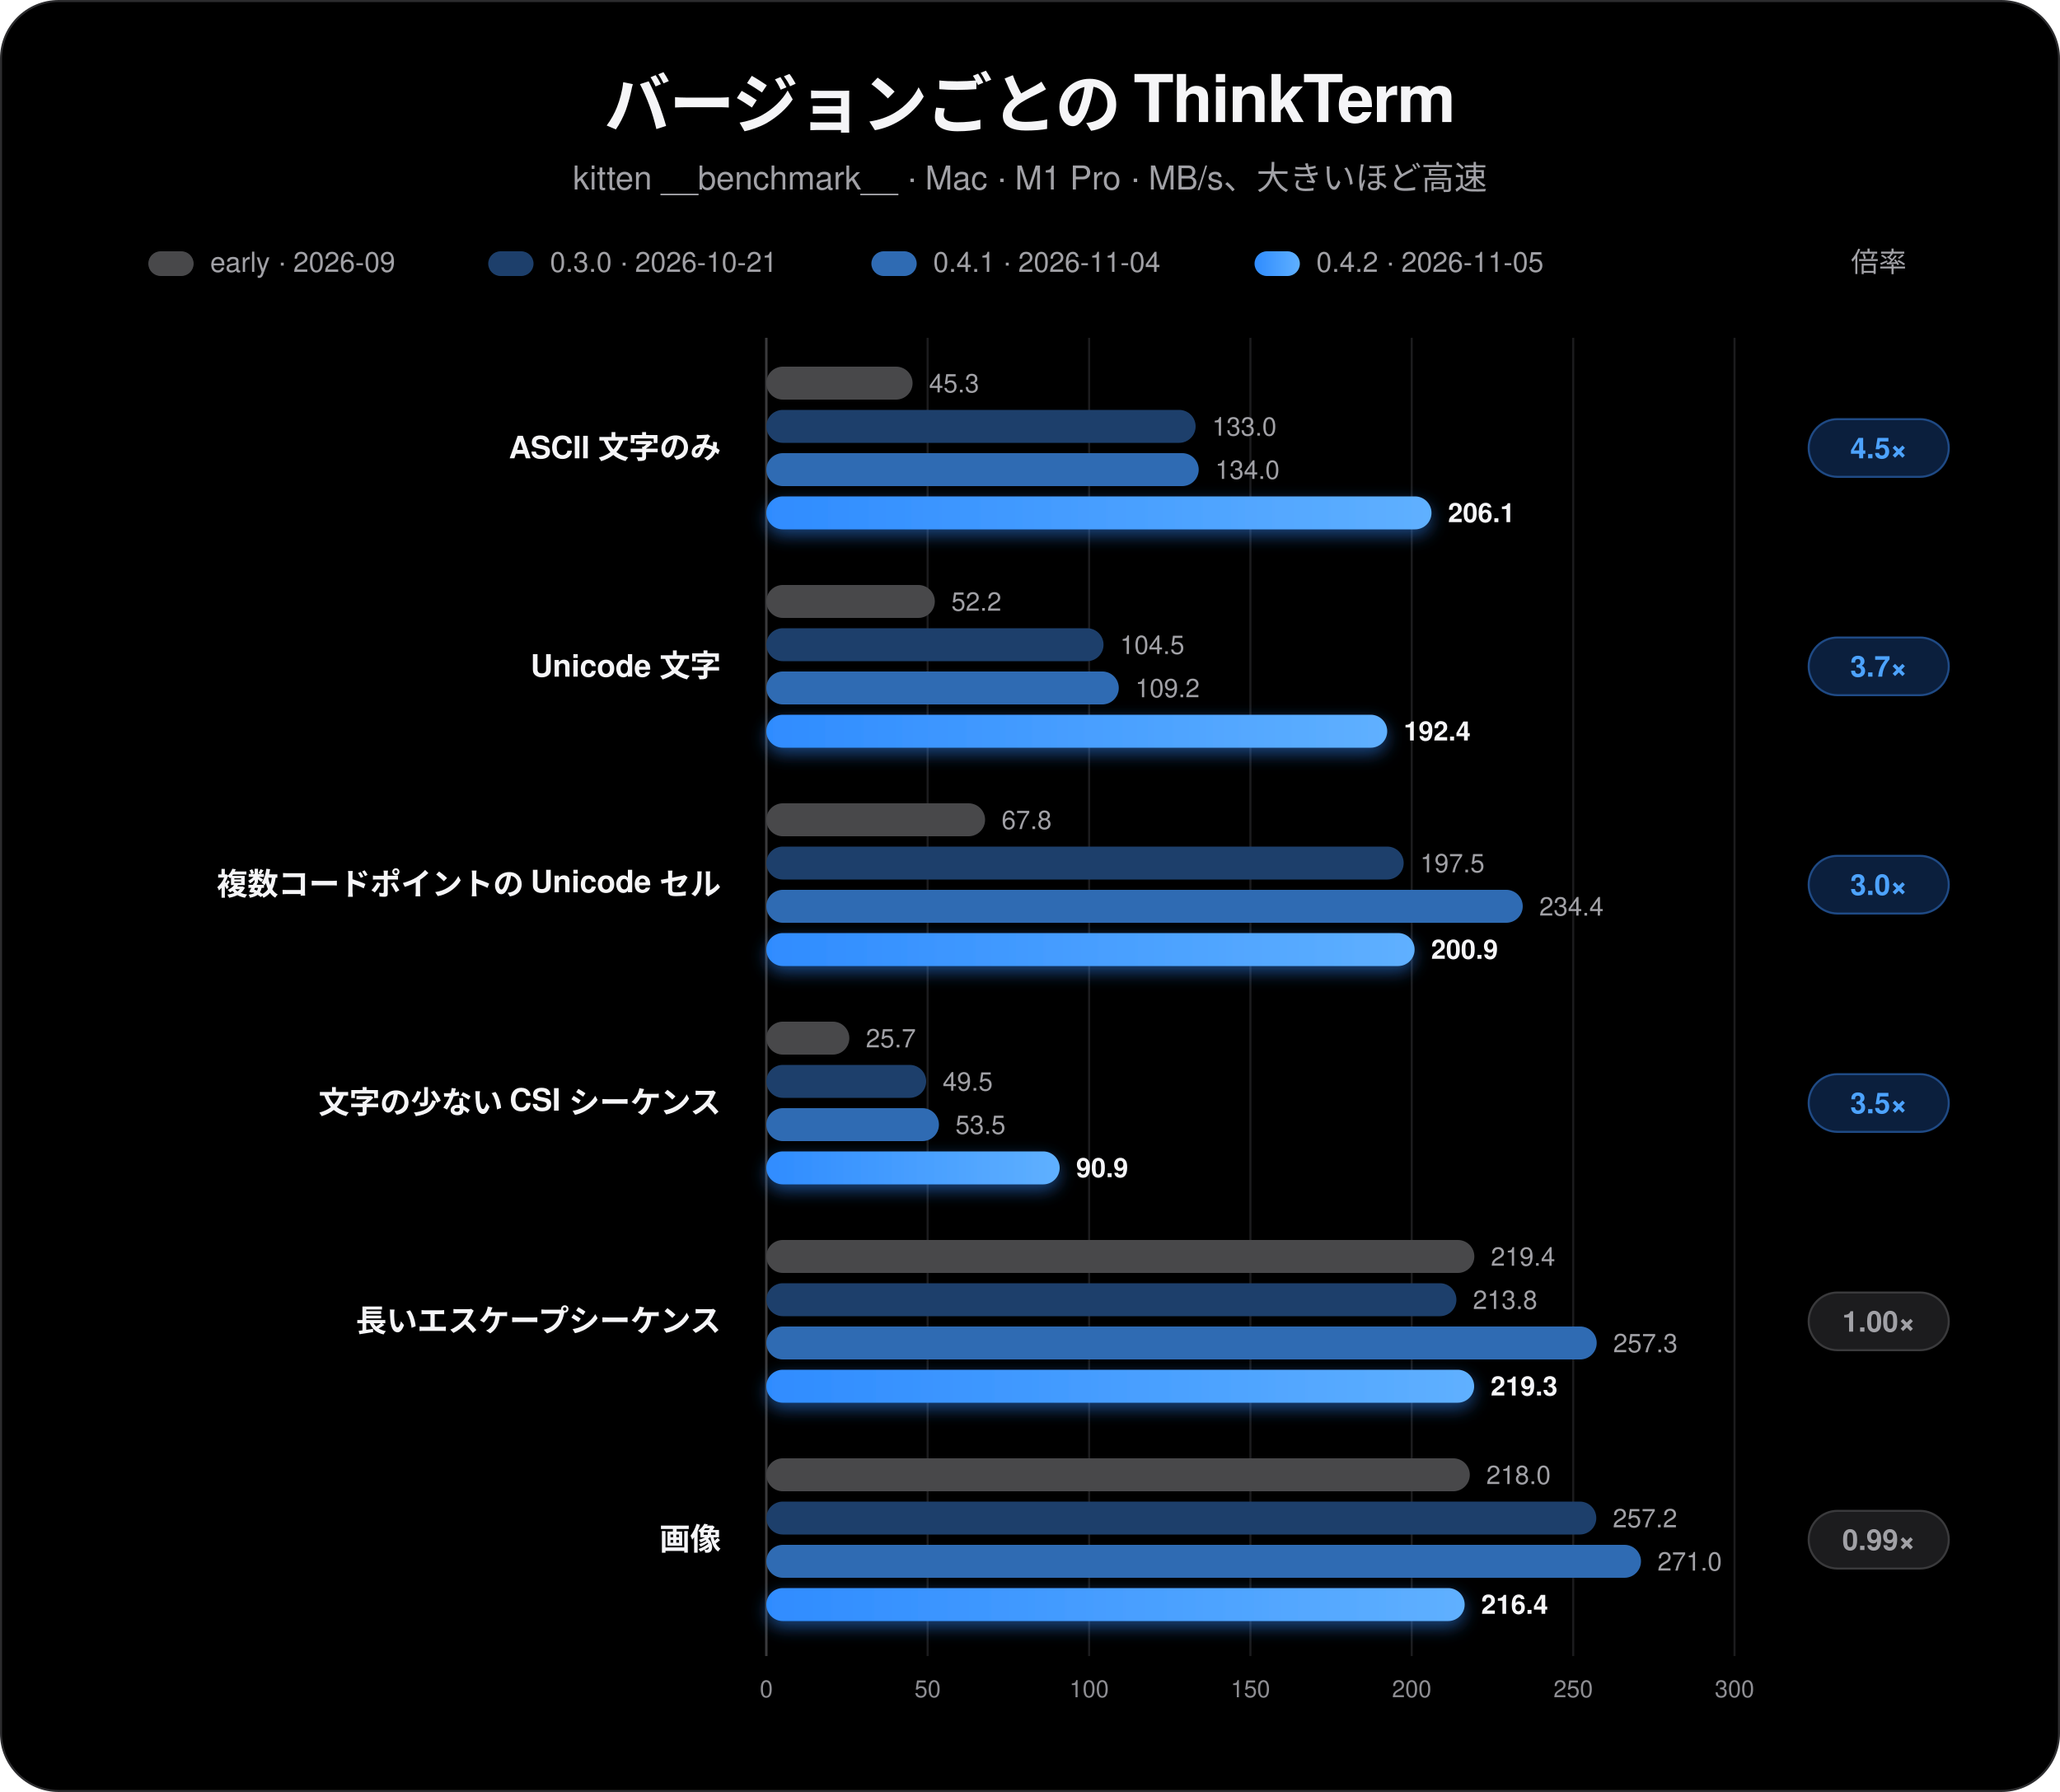
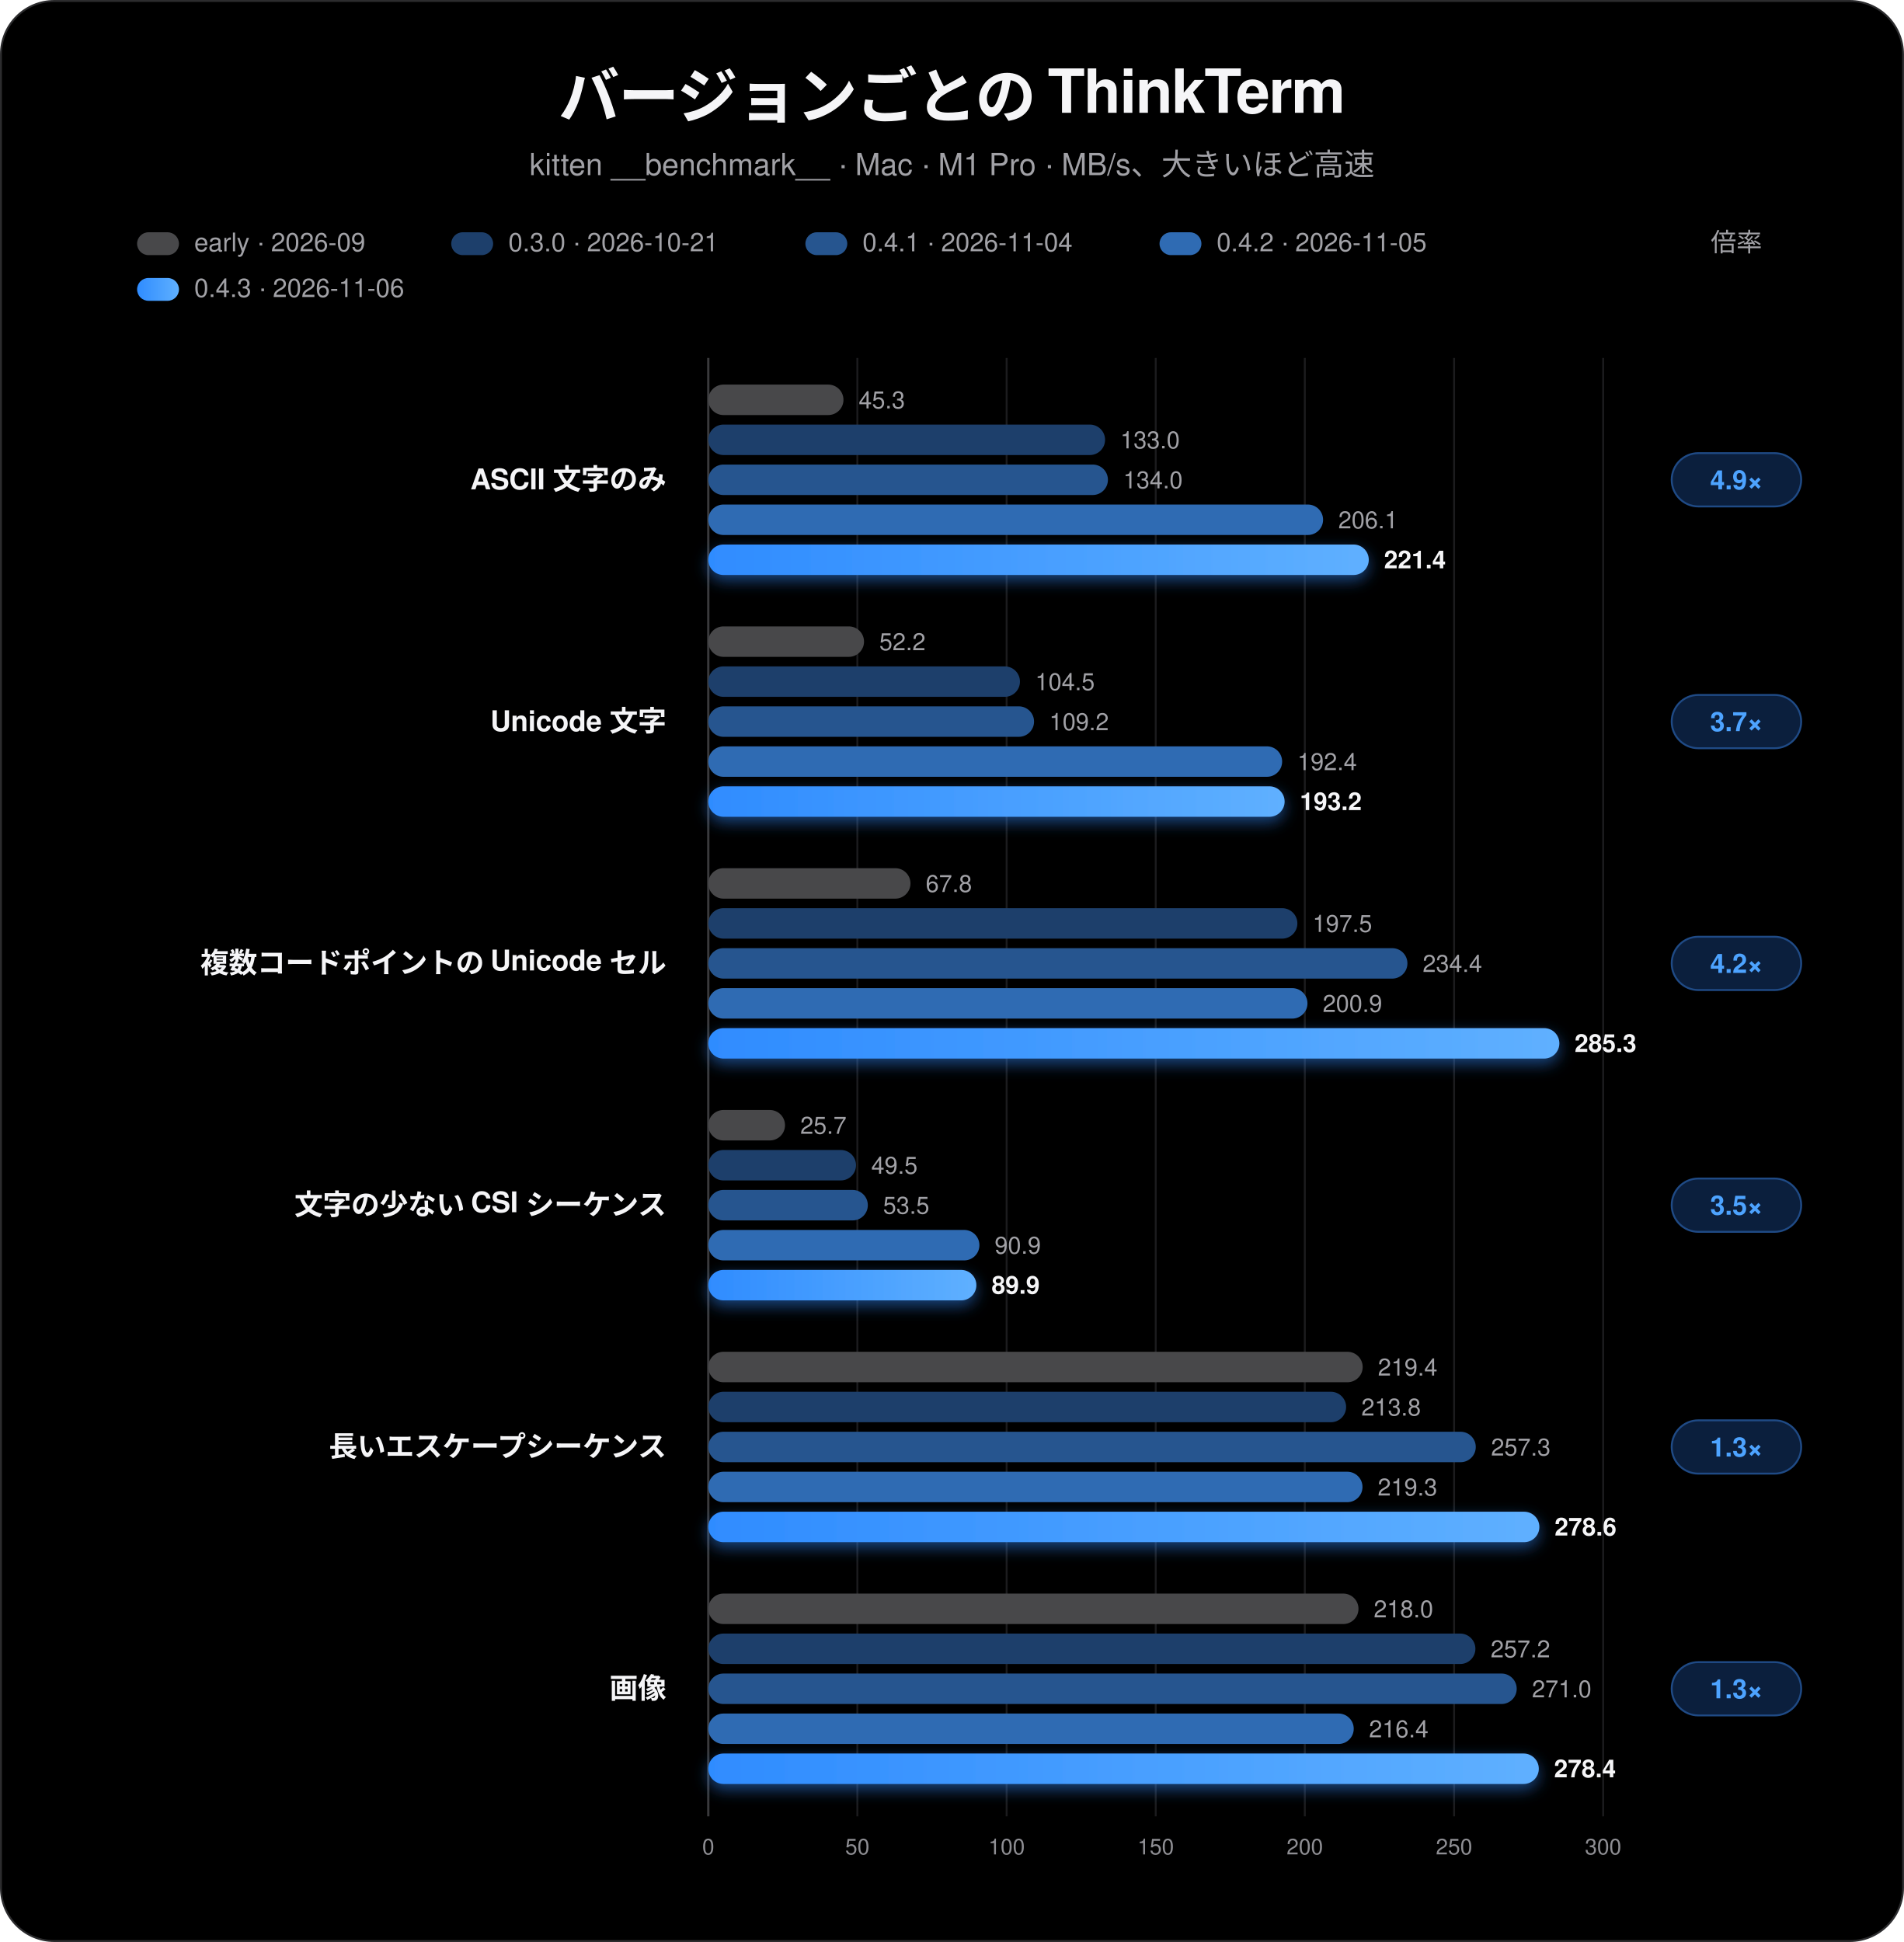
- <svg xmlns="http://www.w3.org/2000/svg" viewBox="0 0 1000 870" width="1000" height="870" role="img" aria-labelledby="t d">
+ <svg xmlns="http://www.w3.org/2000/svg" viewBox="0 0 1000 1020" width="1000" height="1020" role="img" aria-labelledby="t d">
  <defs>
    <linearGradient id="ours" x1="0" y1="0" x2="1" y2="0">
      <stop offset="0" stop-color="#2f8cff" />
      <stop offset="1" stop-color="#5fb0ff" />
    </linearGradient>
    <filter id="glow" x="-10%" y="-80%" width="120%" height="300%">
      <feDropShadow dx="0" dy="3" stdDeviation="4" flood-color="#2f8cff" flood-opacity="0.5" />
    </filter>
  </defs>
  <style>
text { font-family: -apple-system, BlinkMacSystemFont, 'SF Pro Display', 'SF Pro Text', 'Segoe UI', 'Helvetica Neue', Helvetica, Arial, 'Hiragino Sans', 'Hiragino Kaku Gothic ProN', 'Yu Gothic', 'Meiryo', 'Noto Sans CJK JP', sans-serif; fill: #f5f5f7; }
.headline { font-size: 32px; font-weight: 700; letter-spacing: -0.6px; }
.subhead { font-size: 16px; fill: #a1a1a6; }
.label { font-size: 15px; font-weight: 600; letter-spacing: -0.1px; }
.legend { font-size: 13.5px; font-weight: 500; fill: #a1a1a6; }
.val-ours { font-size: 13px; font-weight: 700; }
.val-theirs { font-size: 12.5px; font-weight: 500; fill: #a1a1a6; }
.tick { font-size: 11.5px; fill: #8e8e93; }
.caption { font-size: 13px; font-weight: 500; fill: #8e8e93; }
.grid { stroke: #1c1c1e; stroke-width: 1; }
.axis { stroke: #3a3a3c; stroke-width: 1.2; }
.ours { fill: url(#ours); }
.ours-bar { fill: url(#ours); filter: url(#glow); }
.theirs { fill: #48484a; }
.mid0 { fill: #1d3f6b; }
- .mid1 { fill: #2f6bb3; }
+ .mid1 { fill: #26558f; }
+ .mid2 { fill: #2f6bb3; }
.win { fill: #0b1f3d; stroke: #1f4a85; }
.win-t { font-size: 14px; font-weight: 700; fill: #4da3ff; }
.even { fill: #1c1c1e; stroke: #3a3a3c; }
.even-t { font-size: 14px; font-weight: 700; fill: #a1a1a6; }
</style>
-   <rect x="0.5" y="0.5" width="999" height="869" rx="28" fill="#000000" stroke="#2c2c2e" />
+   <rect x="0.5" y="0.5" width="999" height="1019" rx="28" fill="#000000" stroke="#2c2c2e" />
  <text x="500" y="62" class="headline" text-anchor="middle">バージョンごとの ThinkTerm</text>
  <text x="500" y="92" class="subhead" text-anchor="middle">kitten __benchmark__ · Mac · M1 Pro · MB/s、大きいほど高速</text>
  <rect x="72" y="122" width="22" height="12" rx="6" class="theirs" />
  <text x="102" y="132" class="legend">early · 2026-09</text>
  <rect x="237" y="122" width="22" height="12" rx="6" class="mid0" />
  <text x="267" y="132" class="legend">0.3.0 · 2026-10-21</text>
  <rect x="423" y="122" width="22" height="12" rx="6" class="mid1" />
  <text x="453" y="132" class="legend">0.4.1 · 2026-11-04</text>
-   <rect x="609" y="122" width="22" height="12" rx="6" class="ours" />
+   <rect x="609" y="122" width="22" height="12" rx="6" class="mid2" />
  <text x="639" y="132" class="legend">0.4.2 · 2026-11-05</text>
+   <rect x="72" y="146" width="22" height="12" rx="6" class="ours" />
+   <text x="102" y="156" class="legend">0.4.3 · 2026-11-06</text>
  <text x="912" y="132" class="legend" text-anchor="middle">倍率</text>
-   <line x1="450.3" y1="164" x2="450.3" y2="804" class="grid" />
-   <text x="450.3" y="824" class="tick" text-anchor="middle">50</text>
-   <line x1="528.7" y1="164" x2="528.7" y2="804" class="grid" />
-   <text x="528.7" y="824" class="tick" text-anchor="middle">100</text>
-   <line x1="607.0" y1="164" x2="607.0" y2="804" class="grid" />
-   <text x="607.0" y="824" class="tick" text-anchor="middle">150</text>
-   <line x1="685.3" y1="164" x2="685.3" y2="804" class="grid" />
-   <text x="685.3" y="824" class="tick" text-anchor="middle">200</text>
-   <line x1="763.7" y1="164" x2="763.7" y2="804" class="grid" />
-   <text x="763.7" y="824" class="tick" text-anchor="middle">250</text>
-   <line x1="842.0" y1="164" x2="842.0" y2="804" class="grid" />
-   <text x="842.0" y="824" class="tick" text-anchor="middle">300</text>
-   <line x1="372" y1="164" x2="372" y2="804" class="axis" />
-   <text x="372" y="824" class="tick" text-anchor="middle">0</text>
-   <text x="350" y="222.5" class="label" text-anchor="end">ASCII 文字のみ</text>
-   <rect x="372" y="178" width="71.0" height="16" rx="8.0" class="theirs" />
-   <text x="451.0" y="190.5" class="val-theirs">45.3</text>
-   <rect x="372" y="199" width="208.4" height="16" rx="8.0" class="mid0" />
-   <text x="588.4" y="211.5" class="val-theirs">133.0</text>
-   <rect x="372" y="220" width="209.9" height="16" rx="8.0" class="mid1" />
-   <text x="589.9" y="232.5" class="val-theirs">134.0</text>
-   <rect x="372" y="241" width="322.9" height="16" rx="8.0" class="ours-bar" />
-   <text x="702.9" y="253.5" class="val-ours">206.1</text>
-   <rect x="878" y="203.5" width="68" height="28" rx="14" class="win" />
-   <text x="912" y="222.5" class="win-t" text-anchor="middle">4.5×</text>
-   <text x="350" y="328.5" class="label" text-anchor="end">Unicode 文字</text>
-   <rect x="372" y="284" width="81.8" height="16" rx="8.0" class="theirs" />
-   <text x="461.8" y="296.5" class="val-theirs">52.2</text>
-   <rect x="372" y="305" width="163.7" height="16" rx="8.0" class="mid0" />
-   <text x="543.7" y="317.5" class="val-theirs">104.5</text>
-   <rect x="372" y="326" width="171.1" height="16" rx="8.0" class="mid1" />
-   <text x="551.1" y="338.5" class="val-theirs">109.2</text>
-   <rect x="372" y="347" width="301.4" height="16" rx="8.0" class="ours-bar" />
-   <text x="681.4" y="359.5" class="val-ours">192.4</text>
-   <rect x="878" y="309.5" width="68" height="28" rx="14" class="win" />
-   <text x="912" y="328.5" class="win-t" text-anchor="middle">3.7×</text>
-   <text x="350" y="434.5" class="label" text-anchor="end">複数コードポイントの Unicode セル</text>
-   <rect x="372" y="390" width="106.2" height="16" rx="8.0" class="theirs" />
-   <text x="486.2" y="402.5" class="val-theirs">67.8</text>
-   <rect x="372" y="411" width="309.4" height="16" rx="8.0" class="mid0" />
-   <text x="689.4" y="423.5" class="val-theirs">197.5</text>
-   <rect x="372" y="432" width="367.2" height="16" rx="8.0" class="mid1" />
-   <text x="747.2" y="444.5" class="val-theirs">234.4</text>
-   <rect x="372" y="453" width="314.7" height="16" rx="8.0" class="ours-bar" />
-   <text x="694.7" y="465.5" class="val-ours">200.9</text>
-   <rect x="878" y="415.5" width="68" height="28" rx="14" class="win" />
-   <text x="912" y="434.5" class="win-t" text-anchor="middle">3.0×</text>
-   <text x="350" y="540.5" class="label" text-anchor="end">文字の少ない CSI シーケンス</text>
-   <rect x="372" y="496" width="40.3" height="16" rx="8.0" class="theirs" />
-   <text x="420.3" y="508.5" class="val-theirs">25.7</text>
-   <rect x="372" y="517" width="77.6" height="16" rx="8.0" class="mid0" />
-   <text x="457.6" y="529.5" class="val-theirs">49.5</text>
-   <rect x="372" y="538" width="83.8" height="16" rx="8.0" class="mid1" />
-   <text x="463.8" y="550.5" class="val-theirs">53.5</text>
-   <rect x="372" y="559" width="142.4" height="16" rx="8.0" class="ours-bar" />
-   <text x="522.4" y="571.5" class="val-ours">90.9</text>
-   <rect x="878" y="521.5" width="68" height="28" rx="14" class="win" />
-   <text x="912" y="540.5" class="win-t" text-anchor="middle">3.5×</text>
-   <text x="350" y="646.5" class="label" text-anchor="end">長いエスケープシーケンス</text>
-   <rect x="372" y="602" width="343.7" height="16" rx="8.0" class="theirs" />
-   <text x="723.7" y="614.5" class="val-theirs">219.4</text>
-   <rect x="372" y="623" width="335.0" height="16" rx="8.0" class="mid0" />
-   <text x="715.0" y="635.5" class="val-theirs">213.8</text>
-   <rect x="372" y="644" width="403.1" height="16" rx="8.0" class="mid1" />
-   <text x="783.1" y="656.5" class="val-theirs">257.3</text>
-   <rect x="372" y="665" width="343.6" height="16" rx="8.0" class="ours-bar" />
-   <text x="723.6" y="677.5" class="val-ours">219.3</text>
-   <rect x="878" y="627.5" width="68" height="28" rx="14" class="even" />
-   <text x="912" y="646.5" class="even-t" text-anchor="middle">1.00×</text>
-   <text x="350" y="752.5" class="label" text-anchor="end">画像</text>
-   <rect x="372" y="708" width="341.5" height="16" rx="8.0" class="theirs" />
-   <text x="721.5" y="720.5" class="val-theirs">218.0</text>
-   <rect x="372" y="729" width="402.9" height="16" rx="8.0" class="mid0" />
-   <text x="782.9" y="741.5" class="val-theirs">257.2</text>
-   <rect x="372" y="750" width="424.6" height="16" rx="8.0" class="mid1" />
-   <text x="804.6" y="762.5" class="val-theirs">271.0</text>
-   <rect x="372" y="771" width="339.0" height="16" rx="8.0" class="ours-bar" />
-   <text x="719.0" y="783.5" class="val-ours">216.4</text>
-   <rect x="878" y="733.5" width="68" height="28" rx="14" class="even" />
-   <text x="912" y="752.5" class="even-t" text-anchor="middle">0.99×</text>
+   <line x1="450.3" y1="188" x2="450.3" y2="954" class="grid" />
+   <text x="450.3" y="974" class="tick" text-anchor="middle">50</text>
+   <line x1="528.7" y1="188" x2="528.7" y2="954" class="grid" />
+   <text x="528.7" y="974" class="tick" text-anchor="middle">100</text>
+   <line x1="607.0" y1="188" x2="607.0" y2="954" class="grid" />
+   <text x="607.0" y="974" class="tick" text-anchor="middle">150</text>
+   <line x1="685.3" y1="188" x2="685.3" y2="954" class="grid" />
+   <text x="685.3" y="974" class="tick" text-anchor="middle">200</text>
+   <line x1="763.7" y1="188" x2="763.7" y2="954" class="grid" />
+   <text x="763.7" y="974" class="tick" text-anchor="middle">250</text>
+   <line x1="842.0" y1="188" x2="842.0" y2="954" class="grid" />
+   <text x="842.0" y="974" class="tick" text-anchor="middle">300</text>
+   <line x1="372" y1="188" x2="372" y2="954" class="axis" />
+   <text x="372" y="974" class="tick" text-anchor="middle">0</text>
+   <text x="350" y="257.0" class="label" text-anchor="end">ASCII 文字のみ</text>
+   <rect x="372" y="202" width="71.0" height="16" rx="8.0" class="theirs" />
+   <text x="451.0" y="214.5" class="val-theirs">45.3</text>
+   <rect x="372" y="223" width="208.4" height="16" rx="8.0" class="mid0" />
+   <text x="588.4" y="235.5" class="val-theirs">133.0</text>
+   <rect x="372" y="244" width="209.9" height="16" rx="8.0" class="mid1" />
+   <text x="589.9" y="256.5" class="val-theirs">134.0</text>
+   <rect x="372" y="265" width="322.9" height="16" rx="8.0" class="mid2" />
+   <text x="702.9" y="277.5" class="val-theirs">206.1</text>
+   <rect x="372" y="286" width="346.9" height="16" rx="8.0" class="ours-bar" />
+   <text x="726.9" y="298.5" class="val-ours">221.4</text>
+   <rect x="878" y="238.0" width="68" height="28" rx="14" class="win" />
+   <text x="912" y="257.0" class="win-t" text-anchor="middle">4.9×</text>
+   <text x="350" y="384.0" class="label" text-anchor="end">Unicode 文字</text>
+   <rect x="372" y="329" width="81.8" height="16" rx="8.0" class="theirs" />
+   <text x="461.8" y="341.5" class="val-theirs">52.2</text>
+   <rect x="372" y="350" width="163.7" height="16" rx="8.0" class="mid0" />
+   <text x="543.7" y="362.5" class="val-theirs">104.5</text>
+   <rect x="372" y="371" width="171.1" height="16" rx="8.0" class="mid1" />
+   <text x="551.1" y="383.5" class="val-theirs">109.2</text>
+   <rect x="372" y="392" width="301.4" height="16" rx="8.0" class="mid2" />
+   <text x="681.4" y="404.5" class="val-theirs">192.4</text>
+   <rect x="372" y="413" width="302.7" height="16" rx="8.0" class="ours-bar" />
+   <text x="682.7" y="425.5" class="val-ours">193.2</text>
+   <rect x="878" y="365.0" width="68" height="28" rx="14" class="win" />
+   <text x="912" y="384.0" class="win-t" text-anchor="middle">3.7×</text>
+   <text x="350" y="511.0" class="label" text-anchor="end">複数コードポイントの Unicode セル</text>
+   <rect x="372" y="456" width="106.2" height="16" rx="8.0" class="theirs" />
+   <text x="486.2" y="468.5" class="val-theirs">67.8</text>
+   <rect x="372" y="477" width="309.4" height="16" rx="8.0" class="mid0" />
+   <text x="689.4" y="489.5" class="val-theirs">197.5</text>
+   <rect x="372" y="498" width="367.2" height="16" rx="8.0" class="mid1" />
+   <text x="747.2" y="510.5" class="val-theirs">234.4</text>
+   <rect x="372" y="519" width="314.7" height="16" rx="8.0" class="mid2" />
+   <text x="694.7" y="531.5" class="val-theirs">200.9</text>
+   <rect x="372" y="540" width="447.0" height="16" rx="8.0" class="ours-bar" />
+   <text x="827.0" y="552.5" class="val-ours">285.3</text>
+   <rect x="878" y="492.0" width="68" height="28" rx="14" class="win" />
+   <text x="912" y="511.0" class="win-t" text-anchor="middle">4.2×</text>
+   <text x="350" y="638.0" class="label" text-anchor="end">文字の少ない CSI シーケンス</text>
+   <rect x="372" y="583" width="40.3" height="16" rx="8.0" class="theirs" />
+   <text x="420.3" y="595.5" class="val-theirs">25.7</text>
+   <rect x="372" y="604" width="77.6" height="16" rx="8.0" class="mid0" />
+   <text x="457.6" y="616.5" class="val-theirs">49.5</text>
+   <rect x="372" y="625" width="83.8" height="16" rx="8.0" class="mid1" />
+   <text x="463.8" y="637.5" class="val-theirs">53.5</text>
+   <rect x="372" y="646" width="142.4" height="16" rx="8.0" class="mid2" />
+   <text x="522.4" y="658.5" class="val-theirs">90.9</text>
+   <rect x="372" y="667" width="140.8" height="16" rx="8.0" class="ours-bar" />
+   <text x="520.8" y="679.5" class="val-ours">89.9</text>
+   <rect x="878" y="619.0" width="68" height="28" rx="14" class="win" />
+   <text x="912" y="638.0" class="win-t" text-anchor="middle">3.5×</text>
+   <text x="350" y="765.0" class="label" text-anchor="end">長いエスケープシーケンス</text>
+   <rect x="372" y="710" width="343.7" height="16" rx="8.0" class="theirs" />
+   <text x="723.7" y="722.5" class="val-theirs">219.4</text>
+   <rect x="372" y="731" width="335.0" height="16" rx="8.0" class="mid0" />
+   <text x="715.0" y="743.5" class="val-theirs">213.8</text>
+   <rect x="372" y="752" width="403.1" height="16" rx="8.0" class="mid1" />
+   <text x="783.1" y="764.5" class="val-theirs">257.3</text>
+   <rect x="372" y="773" width="343.6" height="16" rx="8.0" class="mid2" />
+   <text x="723.6" y="785.5" class="val-theirs">219.3</text>
+   <rect x="372" y="794" width="436.5" height="16" rx="8.0" class="ours-bar" />
+   <text x="816.5" y="806.5" class="val-ours">278.6</text>
+   <rect x="878" y="746.0" width="68" height="28" rx="14" class="win" />
+   <text x="912" y="765.0" class="win-t" text-anchor="middle">1.3×</text>
+   <text x="350" y="892.0" class="label" text-anchor="end">画像</text>
+   <rect x="372" y="837" width="341.5" height="16" rx="8.0" class="theirs" />
+   <text x="721.5" y="849.5" class="val-theirs">218.0</text>
+   <rect x="372" y="858" width="402.9" height="16" rx="8.0" class="mid0" />
+   <text x="782.9" y="870.5" class="val-theirs">257.2</text>
+   <rect x="372" y="879" width="424.6" height="16" rx="8.0" class="mid1" />
+   <text x="804.6" y="891.5" class="val-theirs">271.0</text>
+   <rect x="372" y="900" width="339.0" height="16" rx="8.0" class="mid2" />
+   <text x="719.0" y="912.5" class="val-theirs">216.4</text>
+   <rect x="372" y="921" width="436.2" height="16" rx="8.0" class="ours-bar" />
+   <text x="816.2" y="933.5" class="val-ours">278.4</text>
+   <rect x="878" y="873.0" width="68" height="28" rx="14" class="win" />
+   <text x="912" y="892.0" class="win-t" text-anchor="middle">1.3×</text>
</svg>
